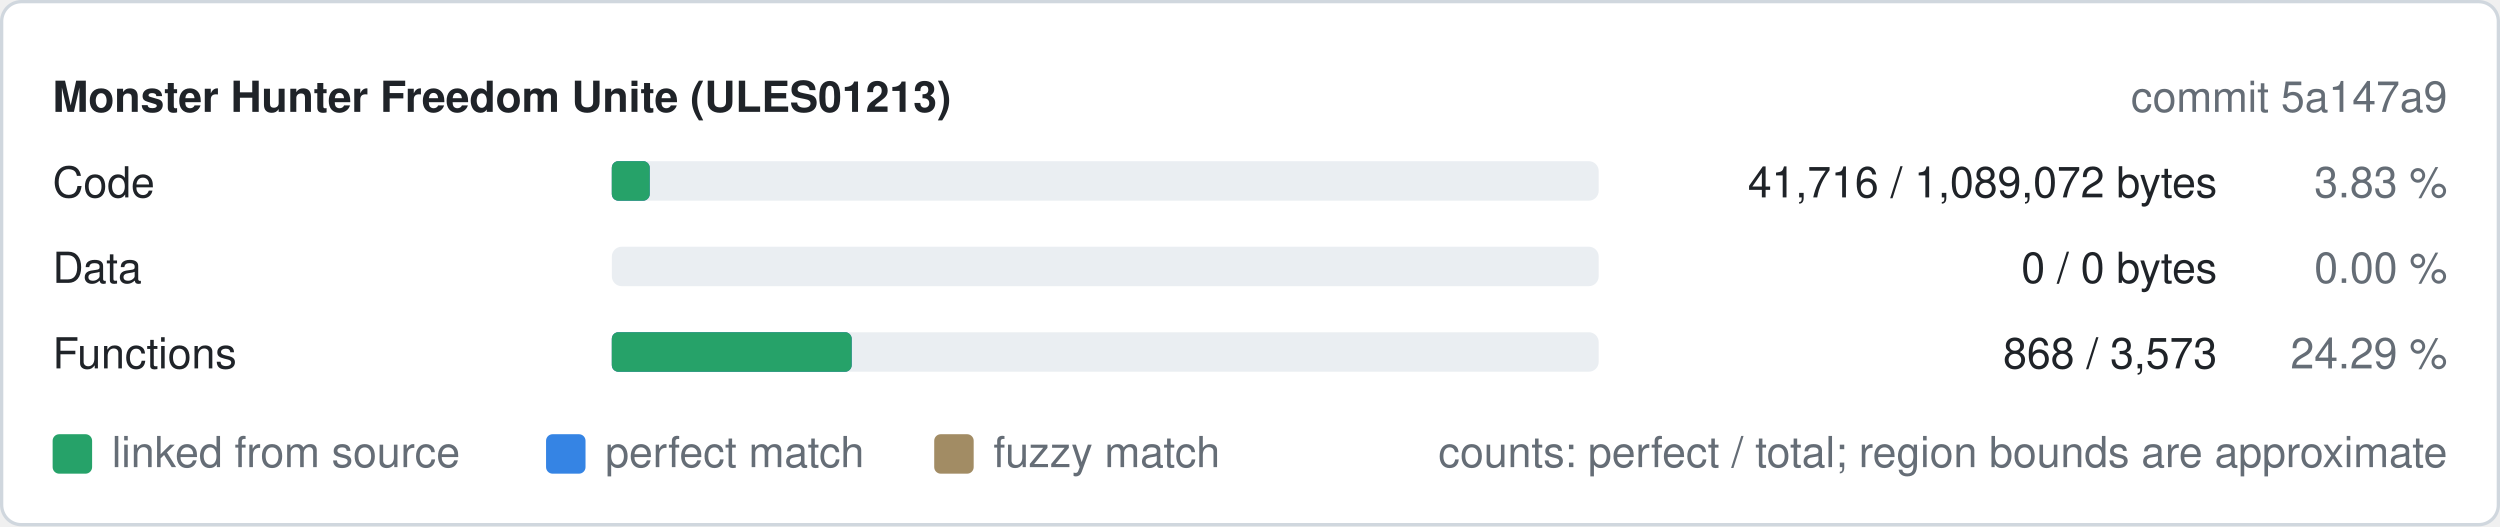
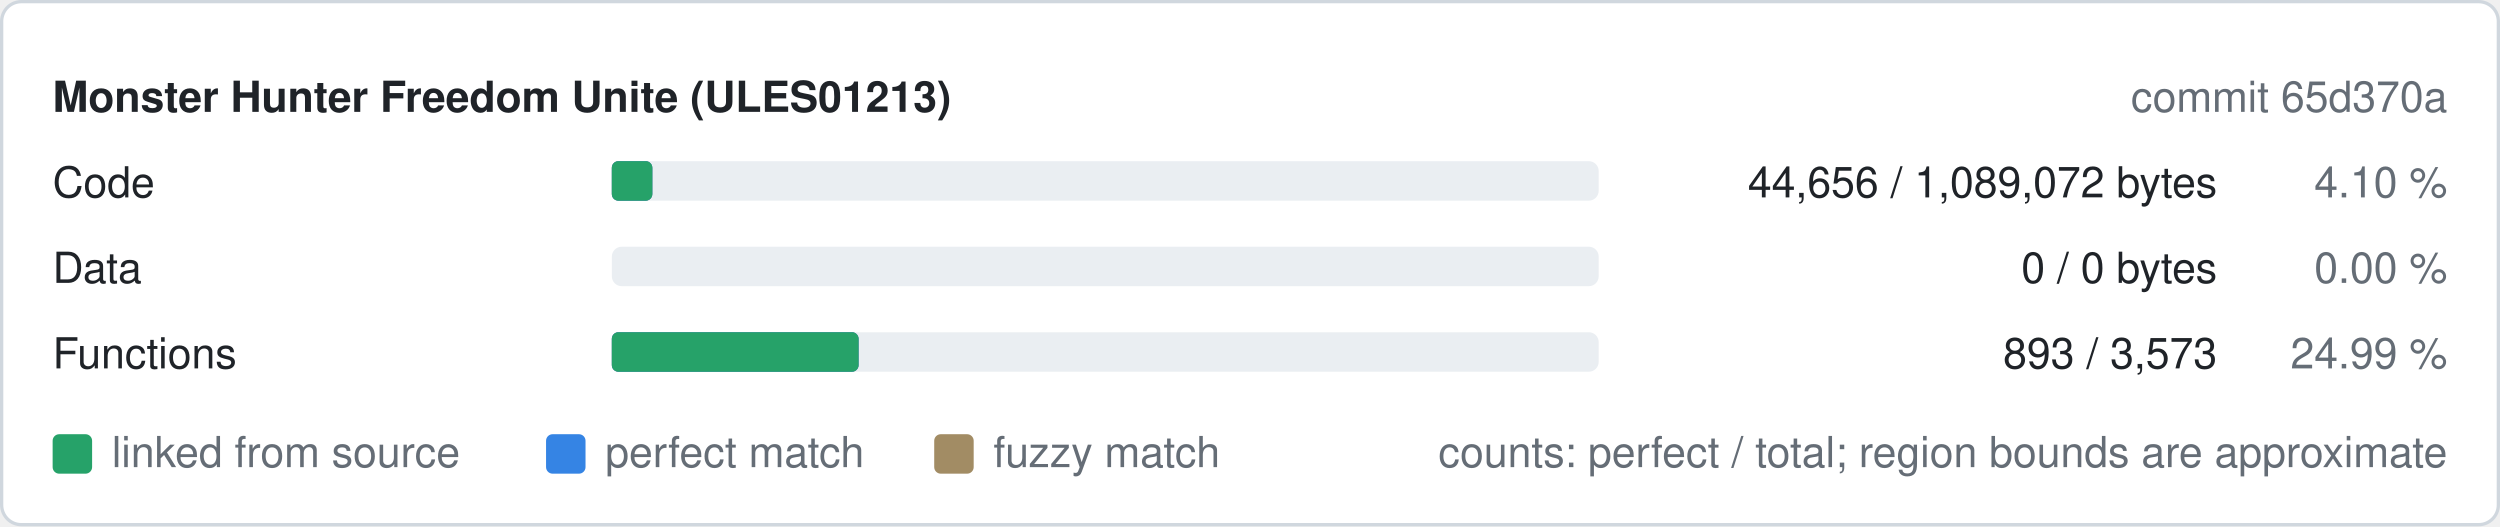
<svg xmlns="http://www.w3.org/2000/svg" width="760" height="160" viewBox="0 0 760 160" role="img" aria-label="Decompilation progress of ULES01213">
  <style>
text{font-family:-apple-system,BlinkMacSystemFont,"Segoe UI",Helvetica,Arial,sans-serif;font-size:13px}
.b{font-weight:600}
.bg{fill:#ffffff;stroke:#d0d7de}.t{fill:#1f2328}.m{fill:#656d76}.track{fill:#eaeef2}.fuzzy{fill:#a28c64}.perfect{fill:#3584e4}.linked{fill:#26a269}
@media (prefers-color-scheme: dark){.bg{fill:#0d1117;stroke:#30363d}.t{fill:#e6edf3}.m{fill:#8d96a0}.track{fill:#21262d}.fuzzy{fill:#a28c64}.perfect{fill:#3584e4}.linked{fill:#2ec27e}}
</style>
  <rect class="bg" x="0.5" y="0.5" width="759" height="159" rx="6" />
  <text class="t b" x="16" y="34">Monster Hunter Freedom Unite (ULES01213)</text>
-   <text class="m" x="744" y="34" text-anchor="end">commit 5a147a9</text>
+   <text class="m" x="744" y="34" text-anchor="end">commit 65d370a</text>
  <text class="t" x="16" y="60">Code</text>
  <rect class="track" x="186" y="49" width="300" height="12" rx="3" />
-   <rect class="fuzzy" x="186" y="49" width="11.5" height="12" rx="2" />
-   <rect class="perfect" x="186" y="49" width="11.5" height="12" rx="2" />
-   <rect class="linked" x="186" y="49" width="11.5" height="12" rx="2" />
-   <text class="t" x="674" y="60" text-anchor="end">41,716 / 1,089,072 bytes</text>
-   <text class="m" x="744" y="60" text-anchor="end">3.83 %</text>
+   <rect class="fuzzy" x="186" y="49" width="12.3" height="12" rx="2" />
+   <rect class="perfect" x="186" y="49" width="12.3" height="12" rx="2" />
+   <rect class="linked" x="186" y="49" width="12.3" height="12" rx="2" />
+   <text class="t" x="674" y="60" text-anchor="end">44,656 / 1,089,072 bytes</text>
+   <text class="m" x="744" y="60" text-anchor="end">4.10 %</text>
  <text class="t" x="16" y="86">Data</text>
  <rect class="track" x="186" y="75" width="300" height="12" rx="3" />
  <text class="t" x="674" y="86" text-anchor="end">0 / 0 bytes</text>
  <text class="m" x="744" y="86" text-anchor="end">0.00 %</text>
  <text class="t" x="16" y="112">Functions</text>
  <rect class="track" x="186" y="101" width="300" height="12" rx="3" />
-   <rect class="fuzzy" x="186" y="101" width="72.9" height="12" rx="2" />
-   <rect class="perfect" x="186" y="101" width="72.9" height="12" rx="2" />
-   <rect class="linked" x="186" y="101" width="72.9" height="12" rx="2" />
-   <text class="t" x="674" y="112" text-anchor="end">868 / 3,573</text>
-   <text class="m" x="744" y="112" text-anchor="end">24.29 %</text>
+   <rect class="fuzzy" x="186" y="101" width="75.0" height="12" rx="2" />
+   <rect class="perfect" x="186" y="101" width="75.0" height="12" rx="2" />
+   <rect class="linked" x="186" y="101" width="75.0" height="12" rx="2" />
+   <text class="t" x="674" y="112" text-anchor="end">893 / 3,573</text>
+   <text class="m" x="744" y="112" text-anchor="end">24.99 %</text>
  <rect class="linked" x="16" y="132" width="12" height="12" rx="2" />
  <text class="m" x="34" y="142">linked from source</text>
  <rect class="perfect" x="166" y="132" width="12" height="12" rx="2" />
  <text class="m" x="184" y="142">perfect match</text>
  <rect class="fuzzy" x="284" y="132" width="12" height="12" rx="2" />
  <text class="m" x="302" y="142">fuzzy match</text>
  <text class="m" x="744" y="142" text-anchor="end">counts: perfect / total; region bounds are approximate</text>
</svg>
